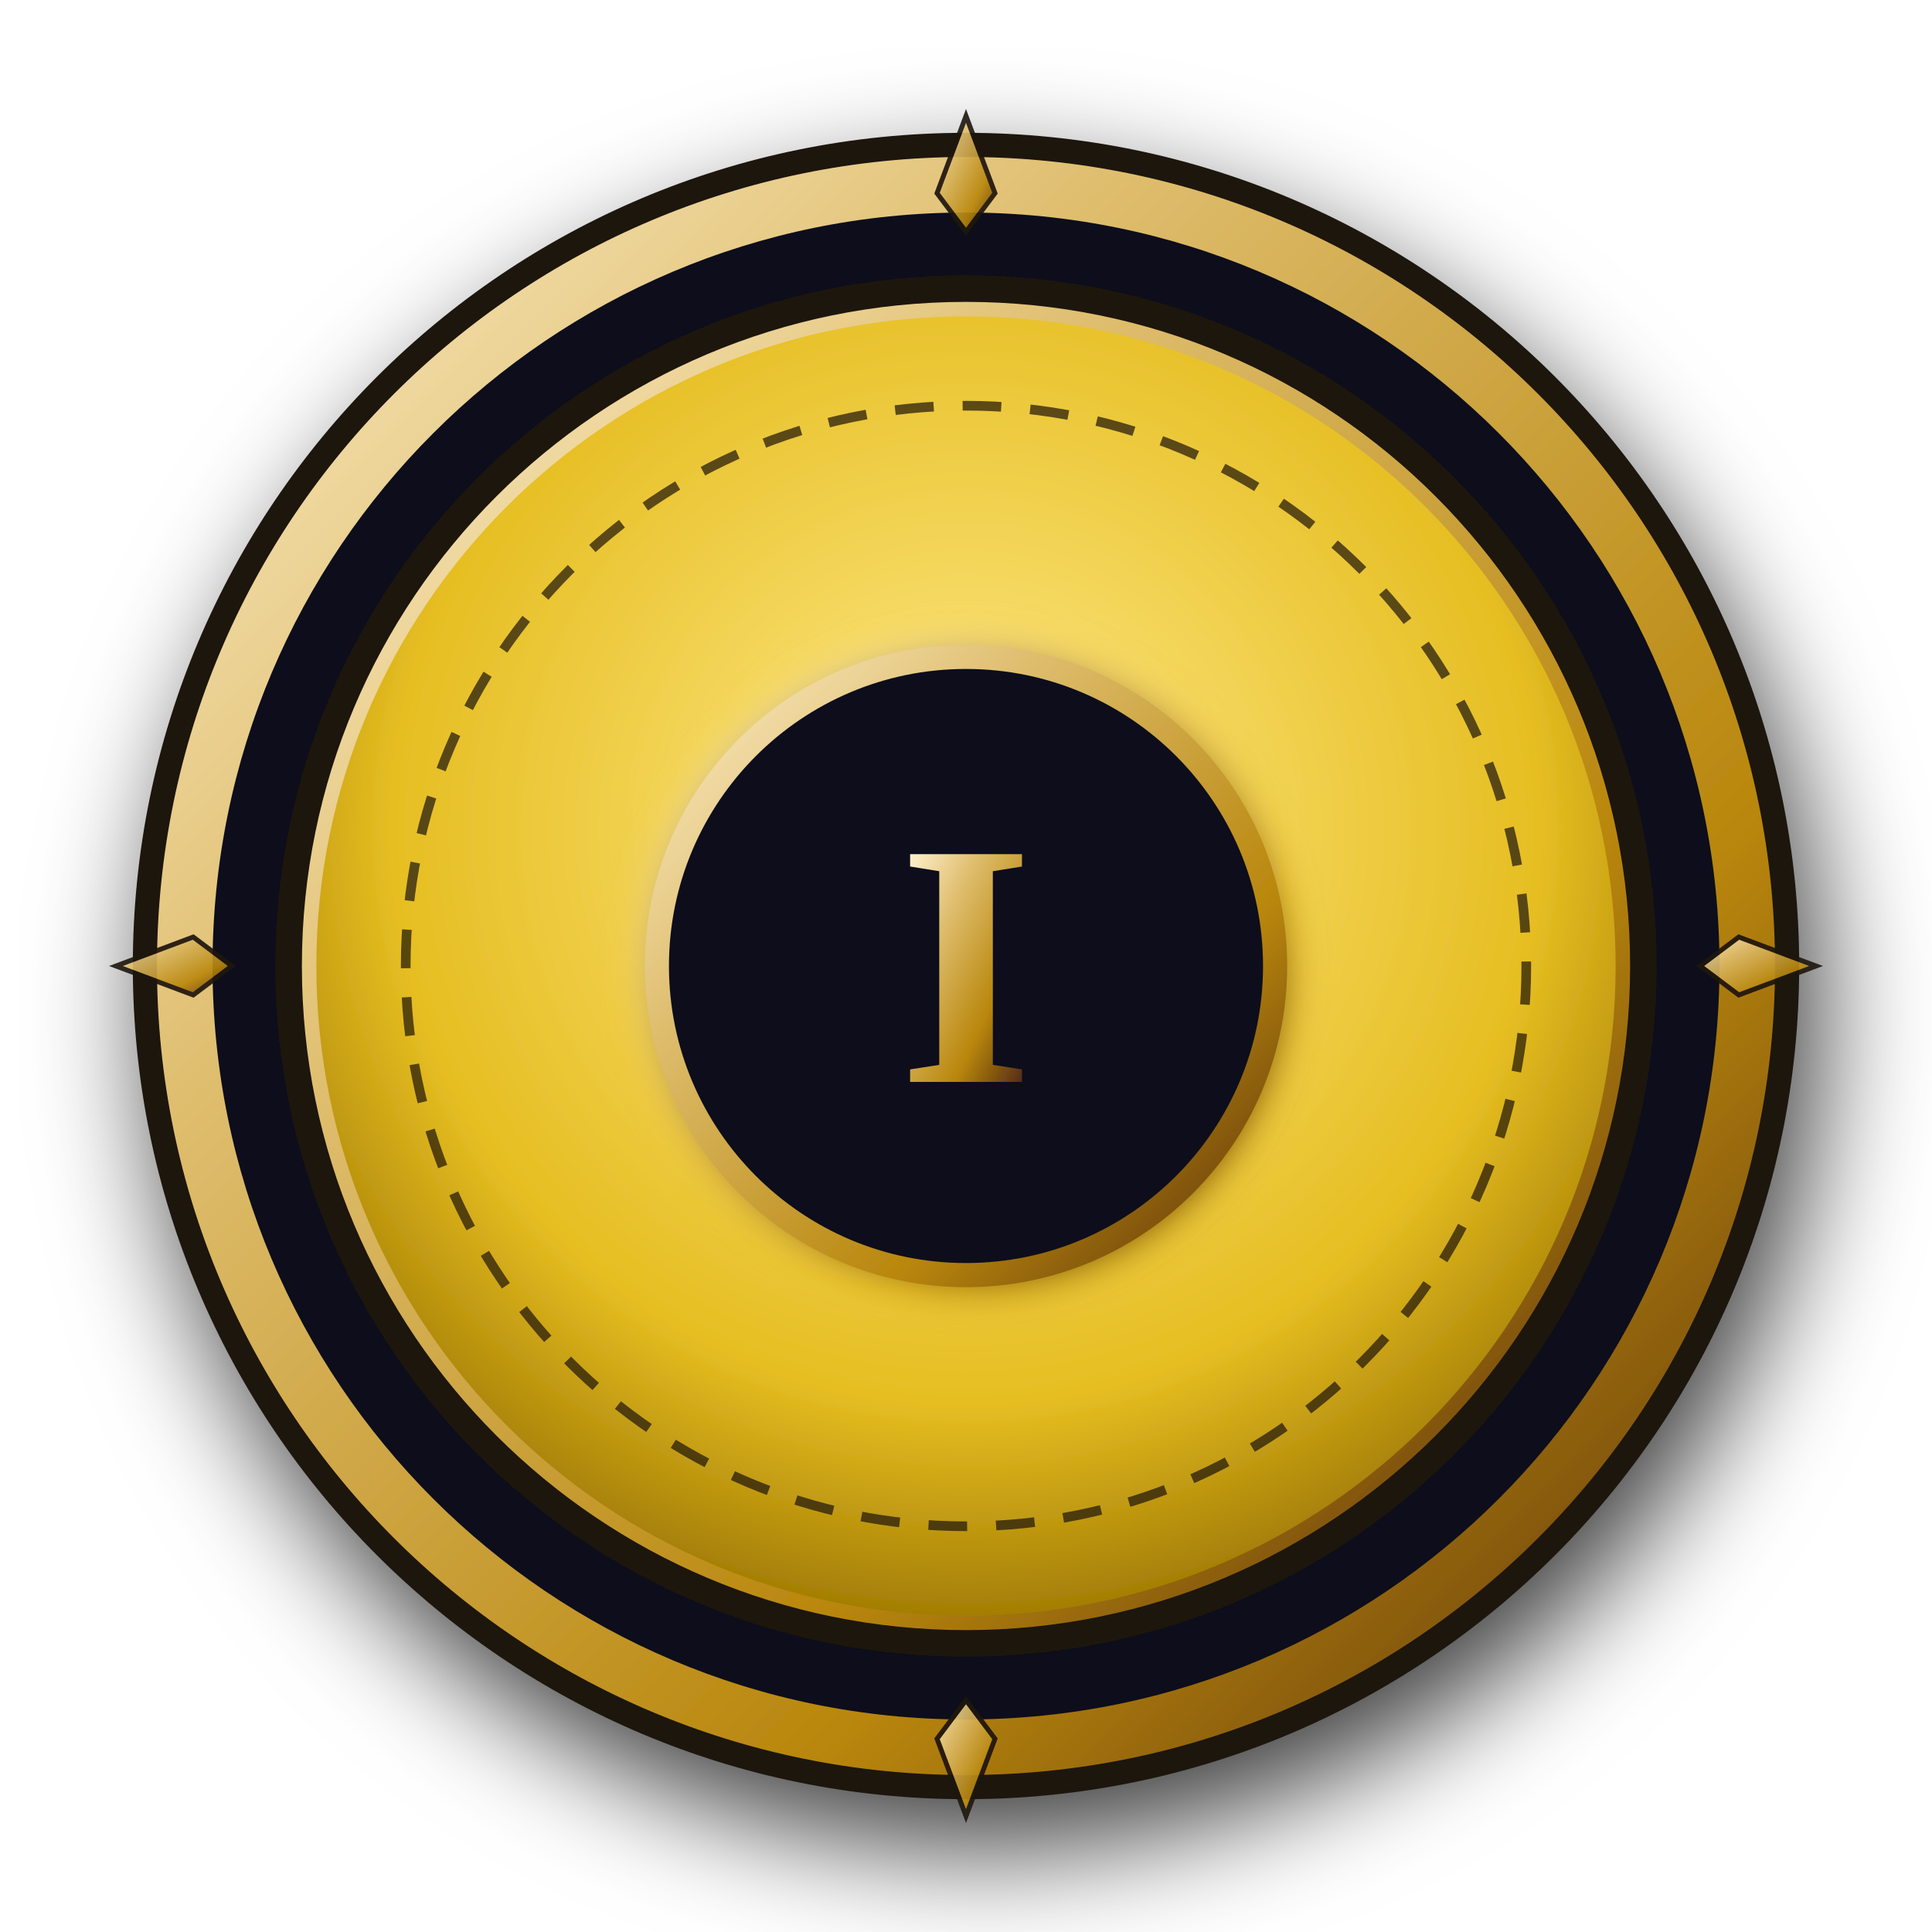
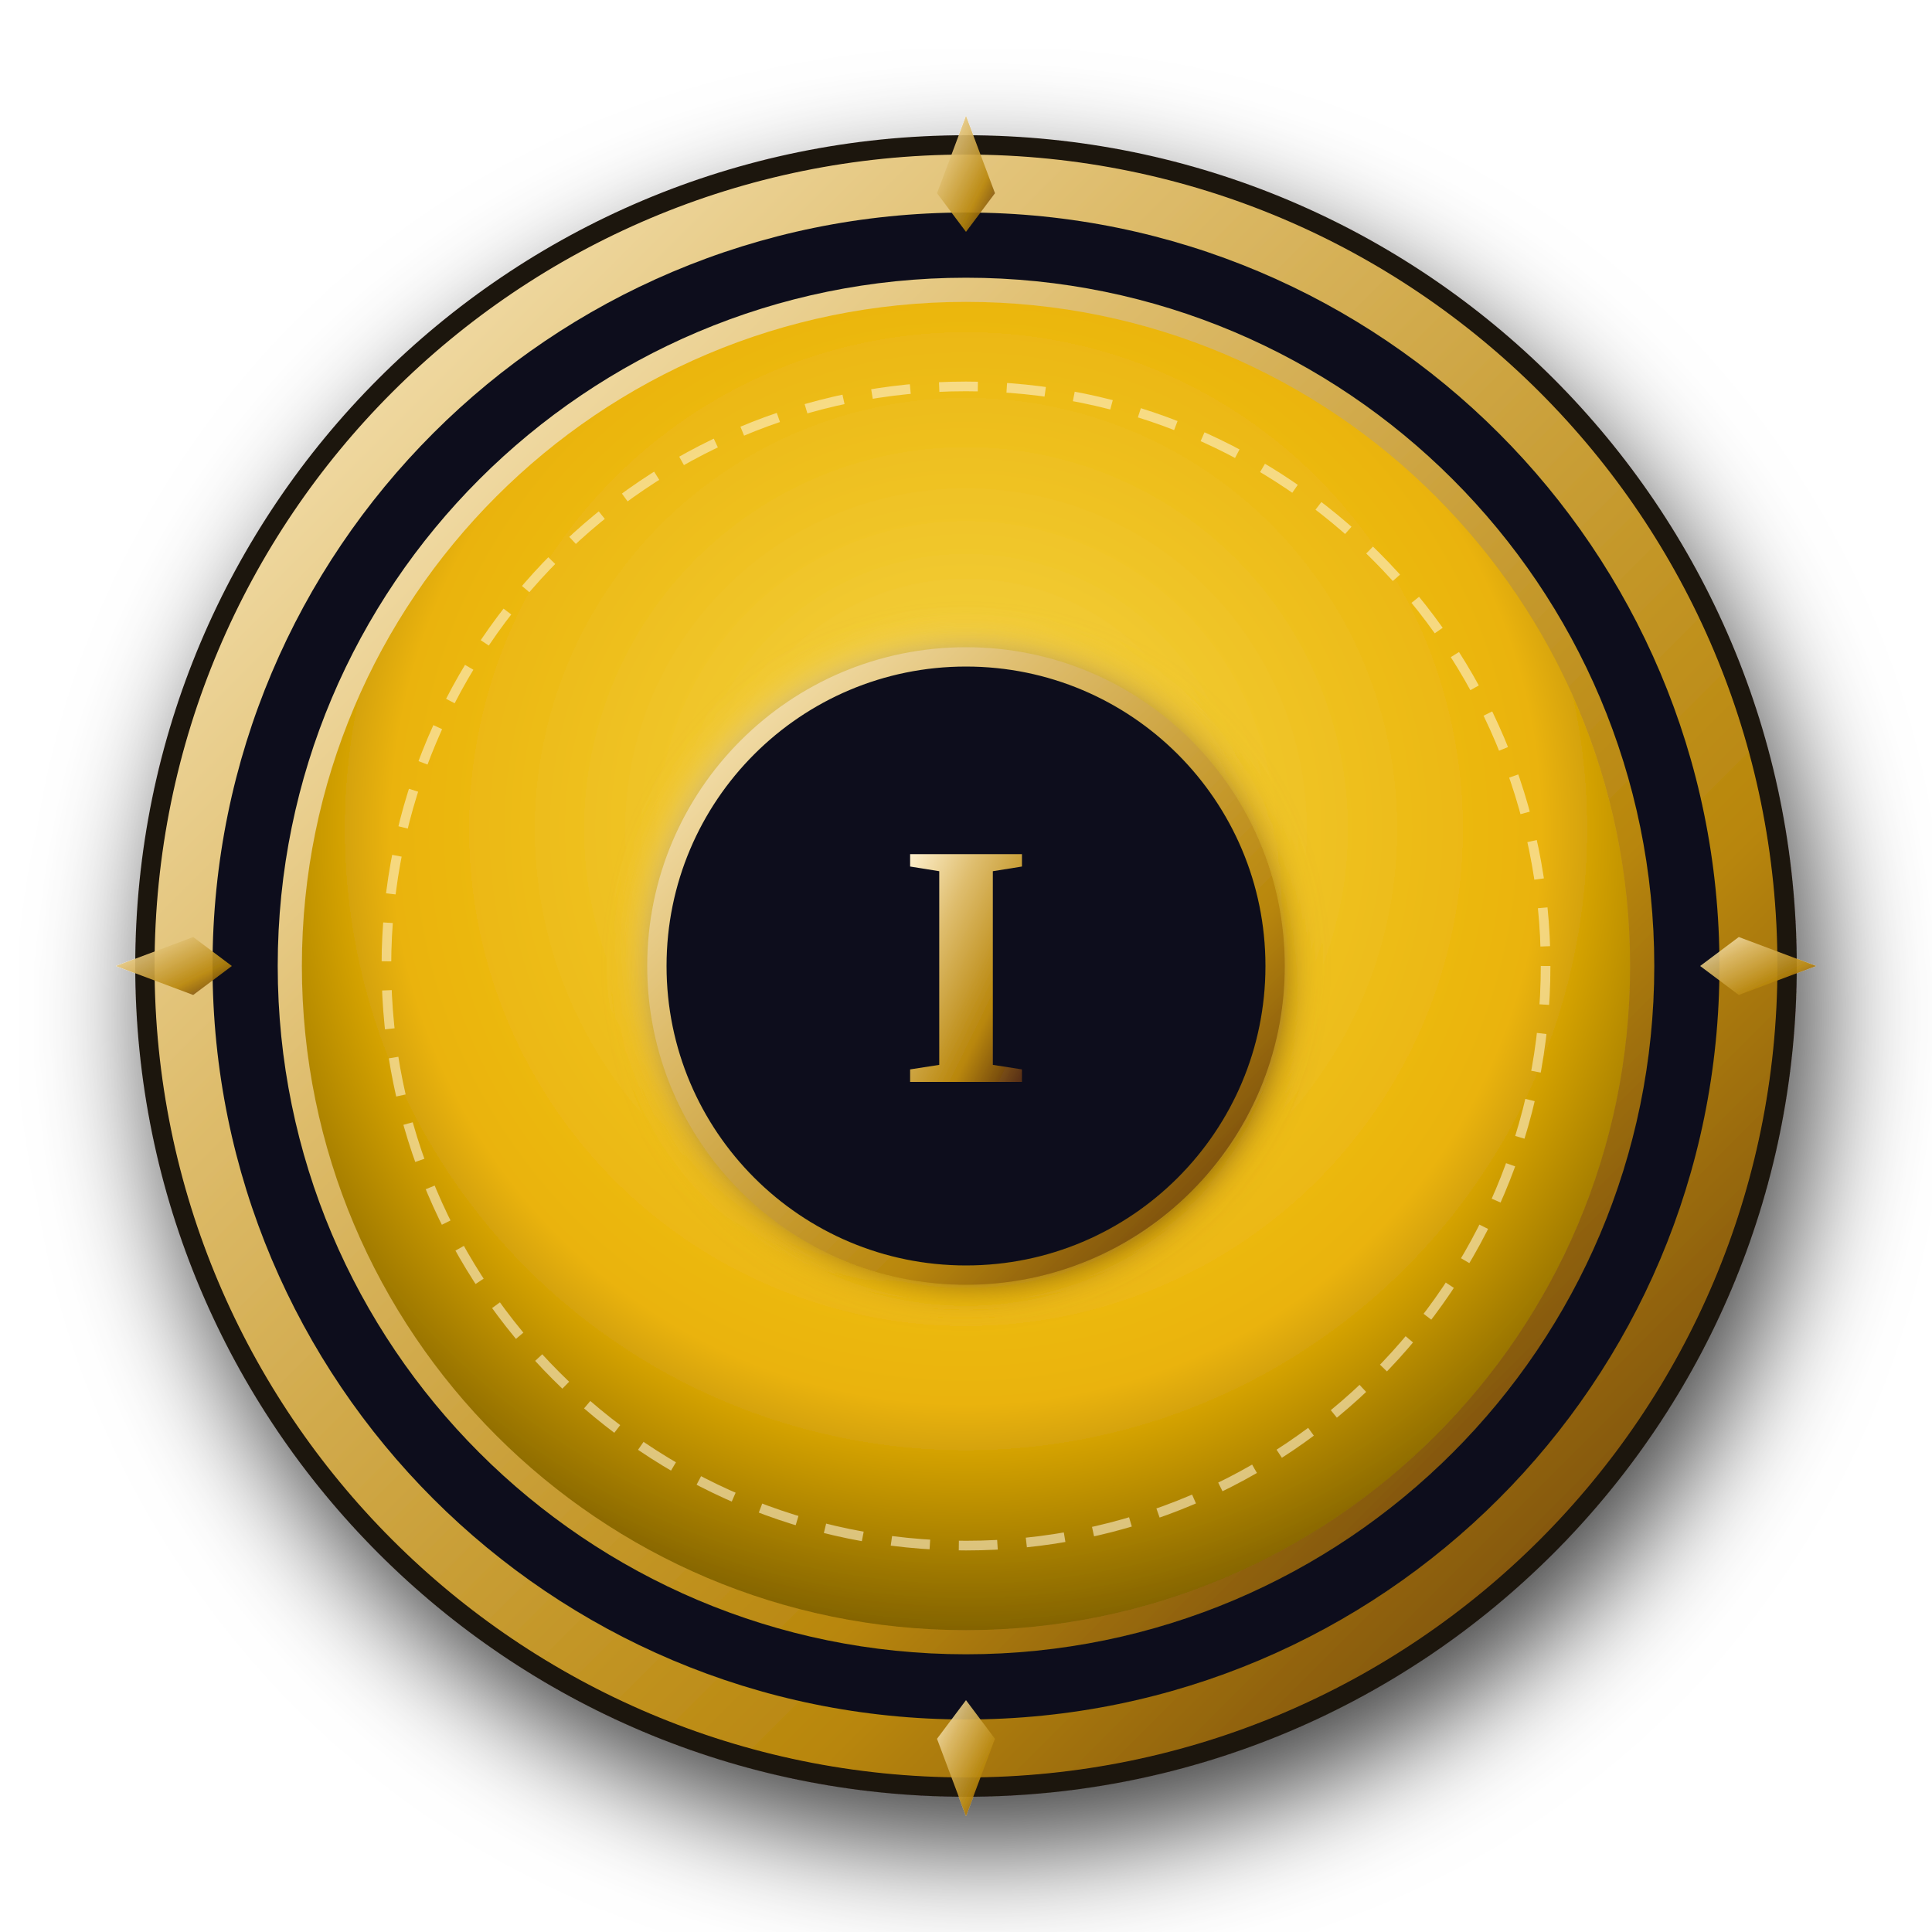
<svg xmlns="http://www.w3.org/2000/svg" viewBox="0 0 200 200" width="100%" height="100%">
  <defs>
-     <radialGradient id="pawnYellow" cx="50%" cy="40%" r="60%">
-       <stop offset="0%" stop-color="#ffea8a" />
-       <stop offset="70%" stop-color="#e6be22" />
-       <stop offset="100%" stop-color="#997300" />
+     <radialGradient id="pawnDisc" cx="50%" cy="40%" r="60%">
+       <stop id="tint-light" offset="0%" stop-color="#F6D94E" />
+       <stop id="tint-mid" offset="70%" stop-color="#EAB308" />
+       <stop id="tint-dark" offset="100%" stop-color="#7A5C00" />
    </radialGradient>
    <linearGradient id="goldRing" x1="0%" y1="0%" x2="100%" y2="100%">
      <stop offset="0%" stop-color="#fef0cd" />
      <stop offset="30%" stop-color="#dfbe6f" />
      <stop offset="70%" stop-color="#b8860b" />
      <stop offset="100%" stop-color="#542c15" />
    </linearGradient>
    <filter id="pawnShadow" x="-20%" y="-20%" width="140%" height="140%">
      <feDropShadow dx="2" dy="5" stdDeviation="6" flood-color="#000" flood-opacity="0.75" />
    </filter>
    <filter id="innerGlow">
      <feGaussianBlur stdDeviation="2" result="blur" />
      <feMerge>
        <feMergeNode in="blur" />
        <feMergeNode in="SourceGraphic" />
      </feMerge>
    </filter>
  </defs>
  <g filter="url(#pawnShadow)">
-     <circle cx="100" cy="100" r="85" fill="url(#goldRing)" stroke="#1c120a" stroke-width="2.5" />
+     <circle cx="100" cy="100" r="85" fill="url(#goldRing)" stroke="#1c120a" stroke-width="2" />
    <circle cx="100" cy="100" r="78" fill="#0d111a" />
-     <circle cx="100" cy="100" r="70" fill="url(#pawnYellow)" stroke="#1c120a" stroke-width="3" />
-     <circle cx="100" cy="100" r="68" fill="none" stroke="url(#goldRing)" stroke-width="1.5" />
-     <circle cx="100" cy="100" r="58" fill="none" stroke="#1c120a" stroke-width="1" stroke-dasharray="4,3" opacity="0.7" />
-     <g fill="url(#goldRing)" opacity="0.9" stroke="#1c120a" stroke-width="0.5">
+     <circle cx="100" cy="100" r="70" fill="url(#pawnDisc)" stroke="url(#goldRing)" stroke-width="2.5" />
+     <circle cx="100" cy="100" r="60" fill="none" stroke="#fef0cd" stroke-width="1" stroke-dasharray="4,3" opacity="0.6" />
+     <g fill="url(#goldRing)" opacity="0.9">
      <path d="M 100,12 L 103,20 L 100,24 L 97,20 Z" />
      <path d="M 100,188 L 103,180 L 100,176 L 97,180 Z" />
      <path d="M 12,100 L 20,103 L 24,100 L 20,97 Z" />
      <path d="M 188,100 L 180,103 L 176,100 L 180,97 Z" />
    </g>
-     <circle cx="100" cy="100" r="32" fill="#0d111a" stroke="url(#goldRing)" stroke-width="2.5" filter="url(#innerGlow)" />
-     <text x="100" y="112" font-family="'Times New Roman', 'Georgia', serif" font-size="36" font-weight="bold" fill="url(#goldRing)" text-anchor="middle">
-       I
-     </text>
+     <circle cx="100" cy="100" r="32" fill="#0d111a" stroke="url(#goldRing)" stroke-width="2" filter="url(#innerGlow)" />
+     <text id="rank-letter" x="100" y="112" font-family="'Times New Roman', 'Georgia', serif" font-size="36" font-weight="bold" fill="url(#goldRing)" text-anchor="middle">I</text>
  </g>
</svg>
